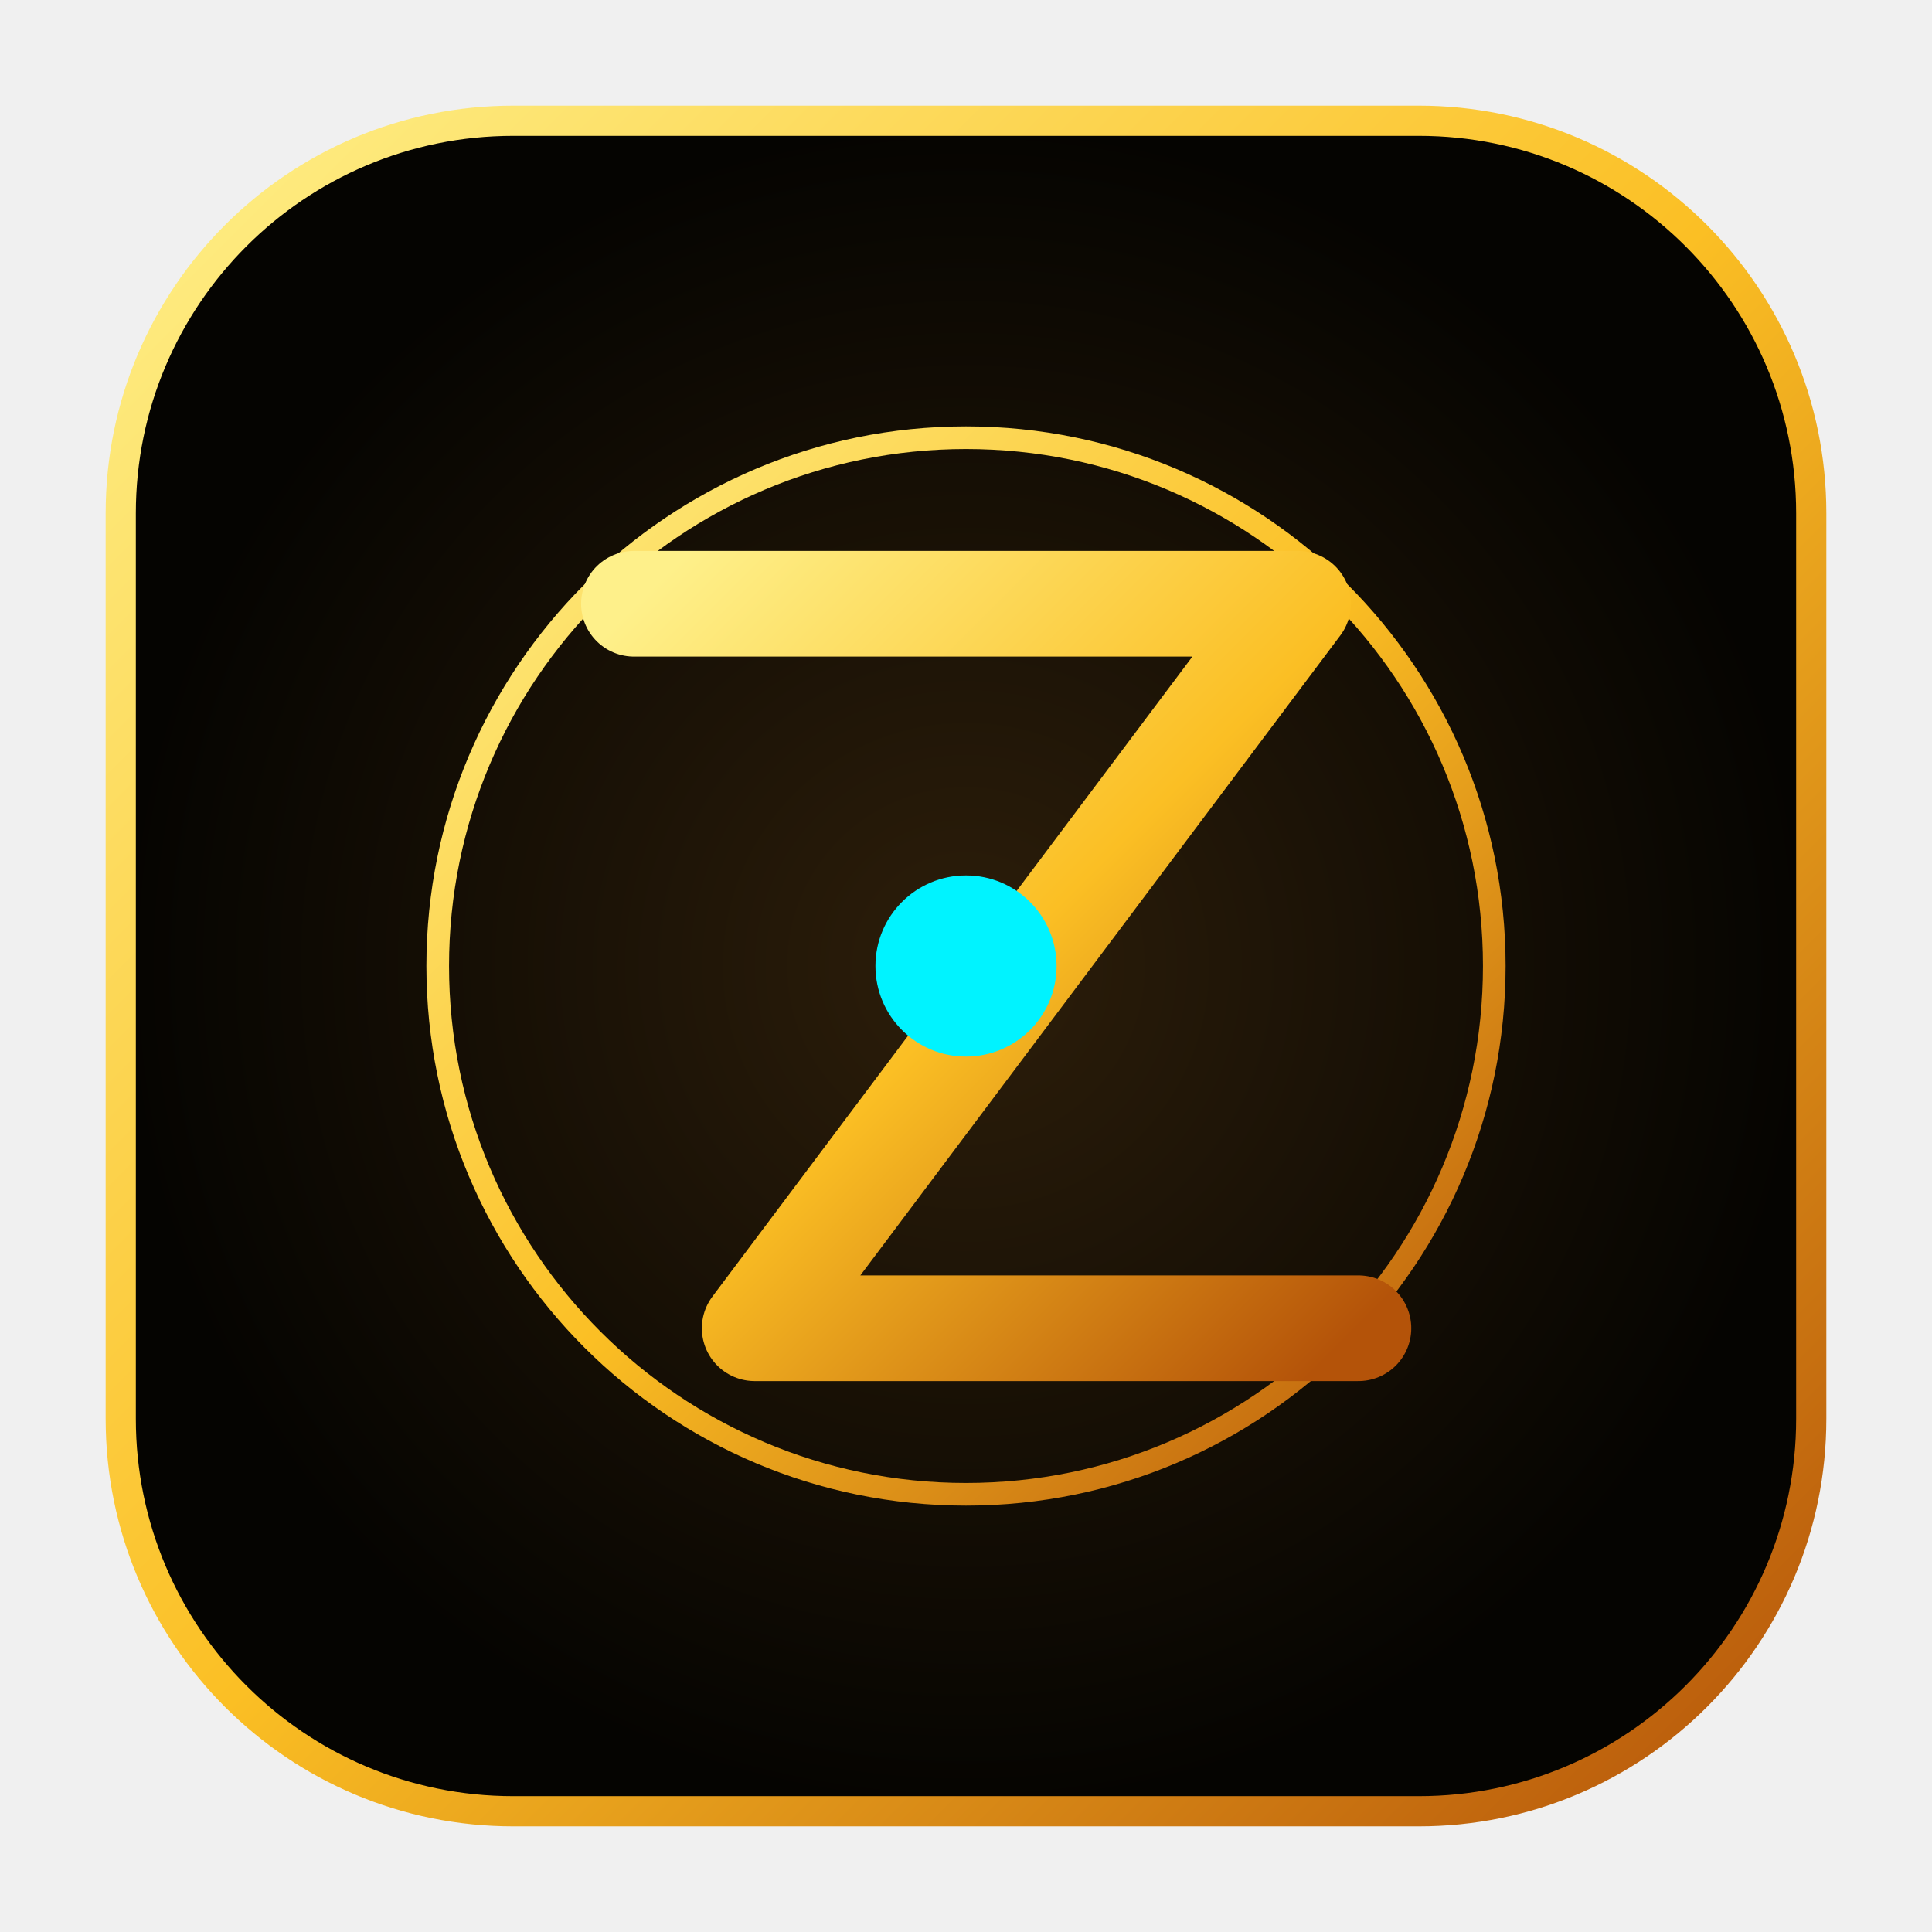
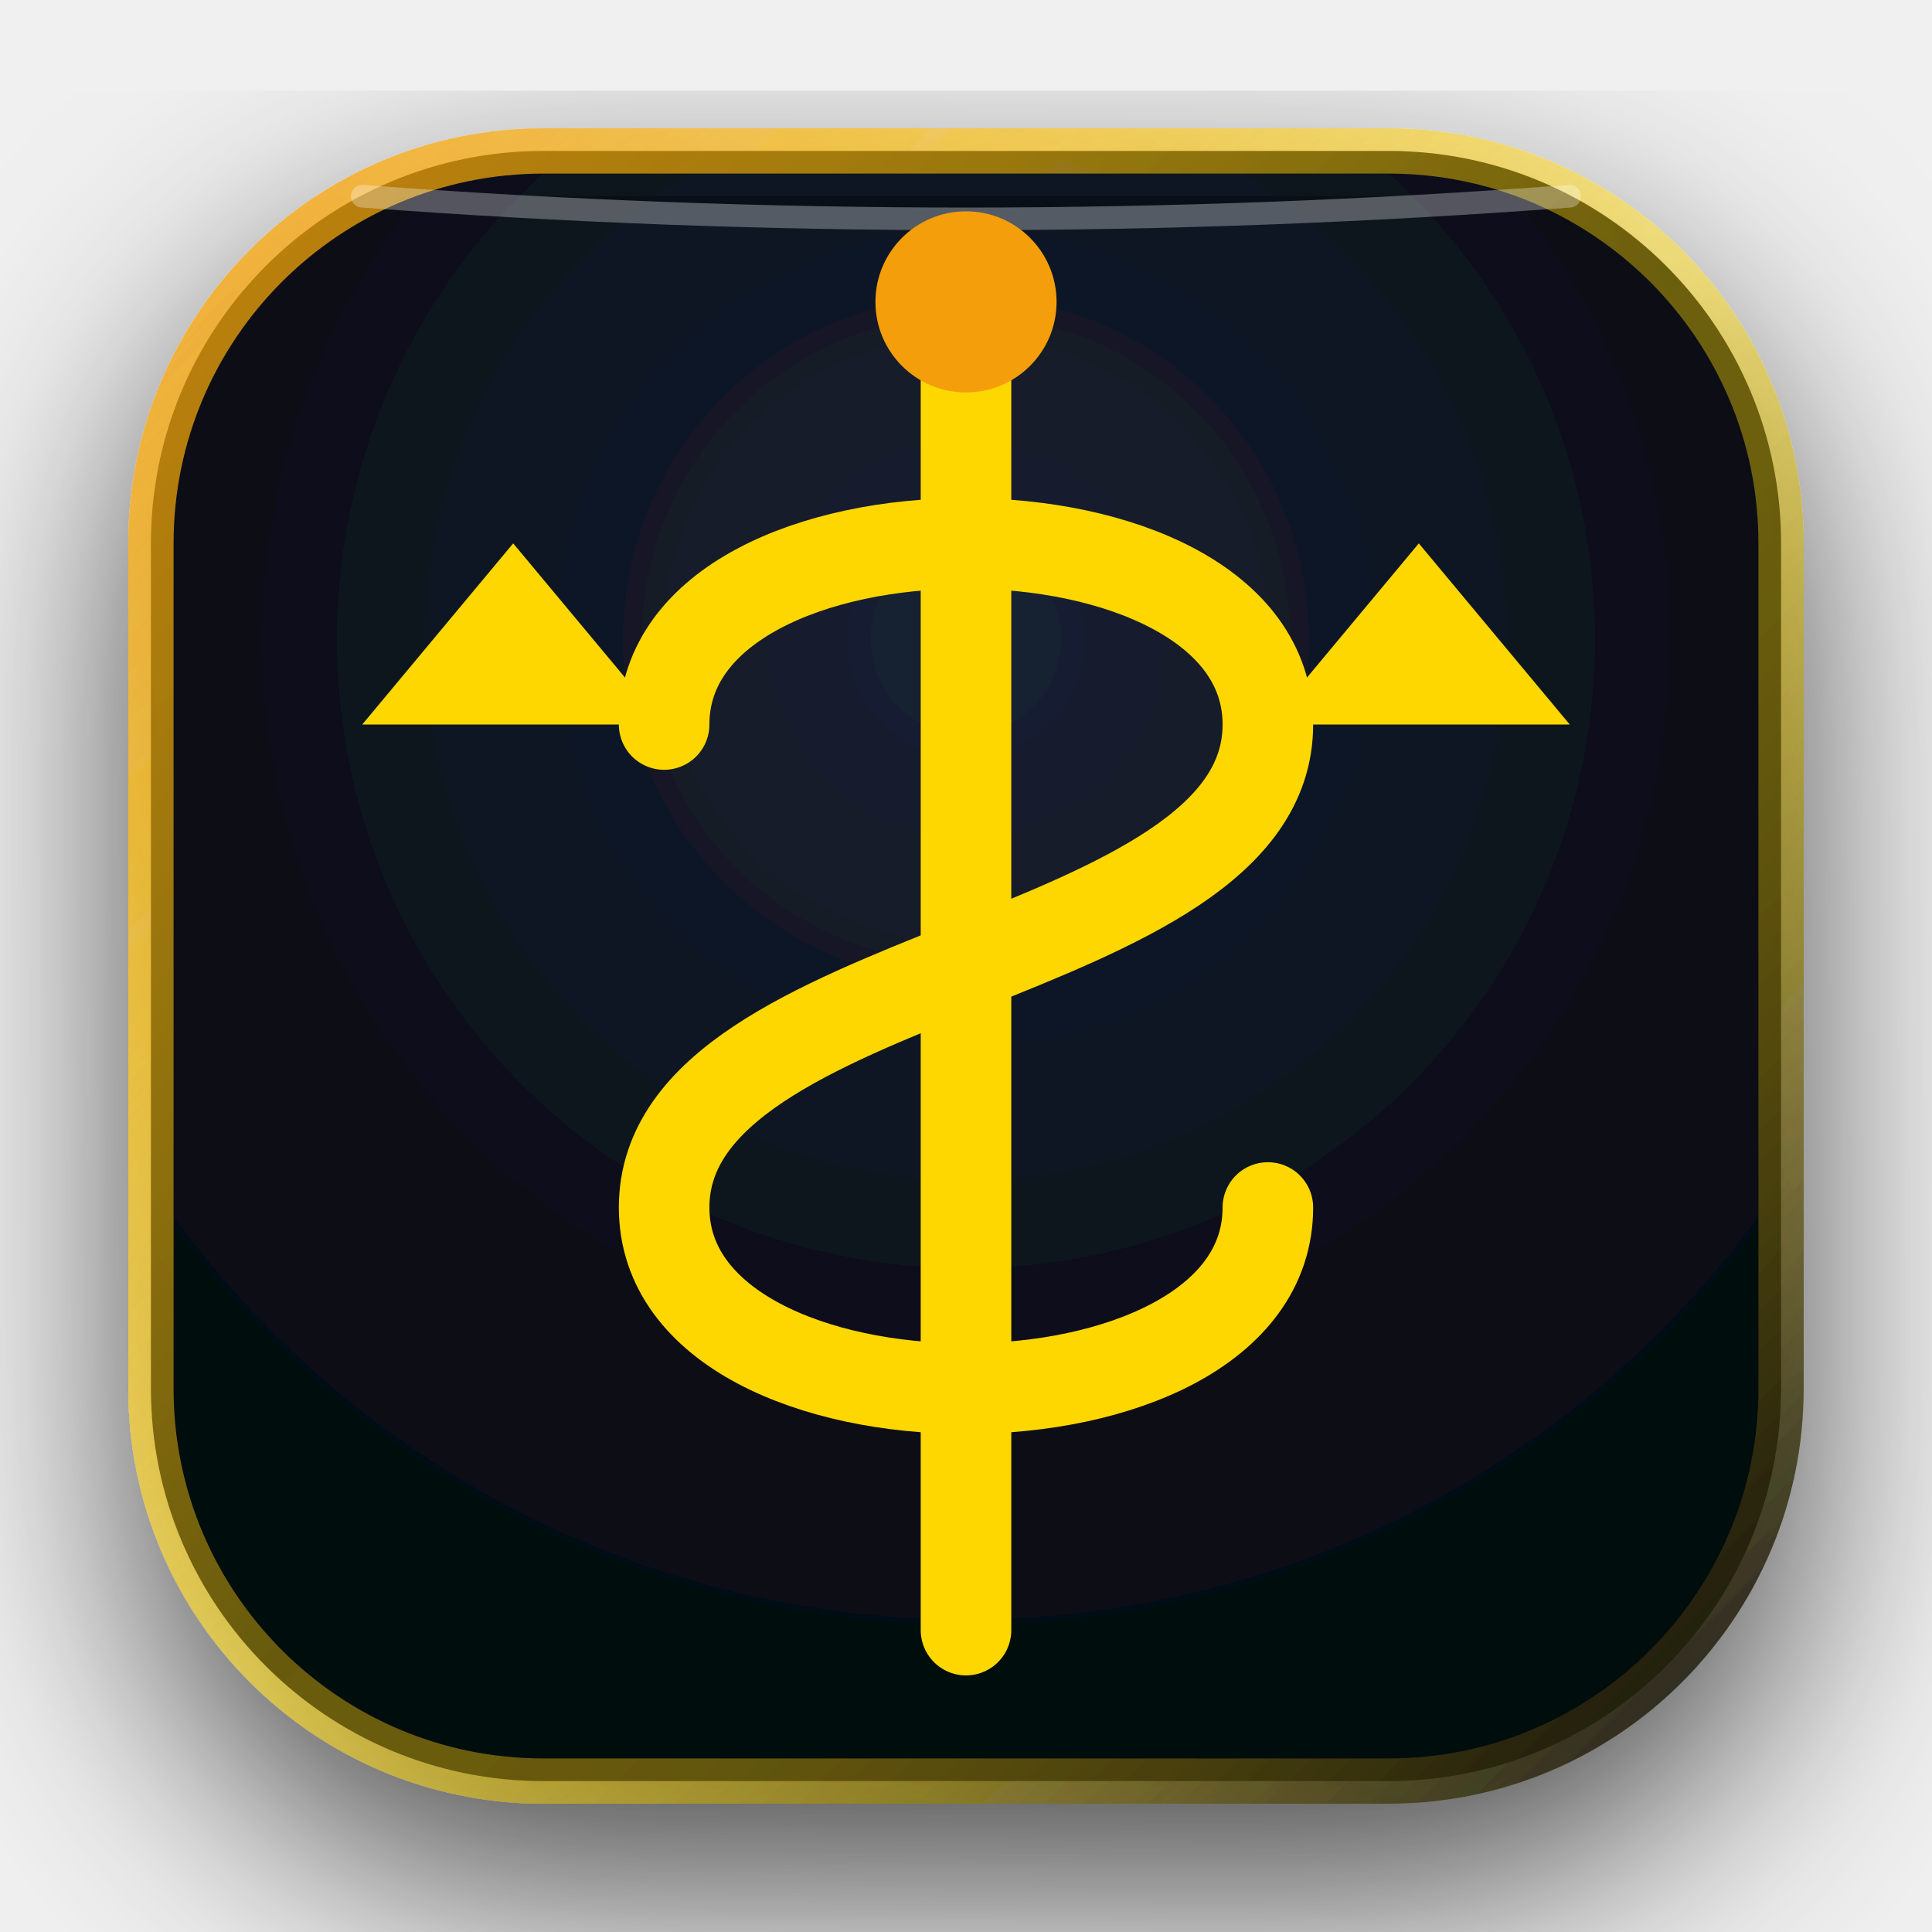
- <svg xmlns="http://www.w3.org/2000/svg" viewBox="0 0 512 512">
+ <svg xmlns="http://www.w3.org/2000/svg" viewBox="0 0 128 128">
  <defs>
-     <radialGradient id="bg" cx="50%" cy="50%" r="50%">
-       <stop offset="0%" stop-color="#2d1e0a" />
-       <stop offset="100%" stop-color="#050401" />
+     <radialGradient id="bgGrad" cx="50%" cy="30%" r="70%">
+       <stop offset="0%" stop-color="#182234" />
+       <stop offset="60%" stop-color="#0b101a" />
+       <stop offset="100%" stop-color="#04070d" />
    </radialGradient>
-     <linearGradient id="gold" x1="0%" y1="0%" x2="100%" y2="100%">
-       <stop offset="0%" stop-color="#fef08a" />
-       <stop offset="50%" stop-color="#fbbf24" />
-       <stop offset="100%" stop-color="#b45309" />
+     <linearGradient id="rimGrad" x1="0%" y1="0%" x2="100%" y2="100%">
+       <stop offset="0%" stop-color="#f59e0b" stop-opacity="0.8" />
+       <stop offset="50%" stop-color="#ffd700" stop-opacity="0.4" />
+       <stop offset="100%" stop-color="#04070d" stop-opacity="0.9" />
    </linearGradient>
+     <linearGradient id="goldGrad" x1="0%" y1="0%" x2="100%" y2="100%">
+       <stop offset="0%" stop-color="#ffd700" />
+       <stop offset="100%" stop-color="#ea580c" />
+     </linearGradient>
+     <filter id="shadow" x="-20%" y="-20%" width="140%" height="140%">
+       <feDropShadow dx="0" dy="6" stdDeviation="8" flood-color="#000000" flood-opacity="0.7" />
+     </filter>
  </defs>
-   <rect x="32" y="32" width="448" height="448" rx="104" fill="url(#bg)" stroke="url(#gold)" stroke-width="8" />
-   <circle cx="256" cy="256" r="140" fill="none" stroke="url(#gold)" stroke-width="6" />
-   <path d="M168,160 L344,160 L200,352 L360,352" fill="none" stroke="url(#gold)" stroke-width="28" stroke-linecap="round" stroke-linejoin="round" />
-   <circle cx="256" cy="256" r="24" fill="#00f3ff" />
+   <rect x="10" y="10" width="108" height="108" rx="26" fill="url(#bgGrad)" stroke="url(#rimGrad)" stroke-width="3" filter="url(#shadow)" />
+   <path d="M 24 13 Q 64 16 104 13" stroke="#ffffff" stroke-width="1.5" stroke-linecap="round" opacity="0.3" />
+   <path d="M64,20 L64,108 M44,48 C44,32 84,32 84,48 C84,64 44,64 44,80 C44,96 84,96 84,80" fill="none" stroke="#ffd700" stroke-width="6" stroke-linecap="round" />
+   <circle cx="64" cy="20" r="6" fill="#f59e0b" />
+   <polygon points="34,36 44,48 24,48" fill="#ffd700" />
+   <polygon points="94,36 104,48 84,48" fill="#ffd700" />
</svg>
